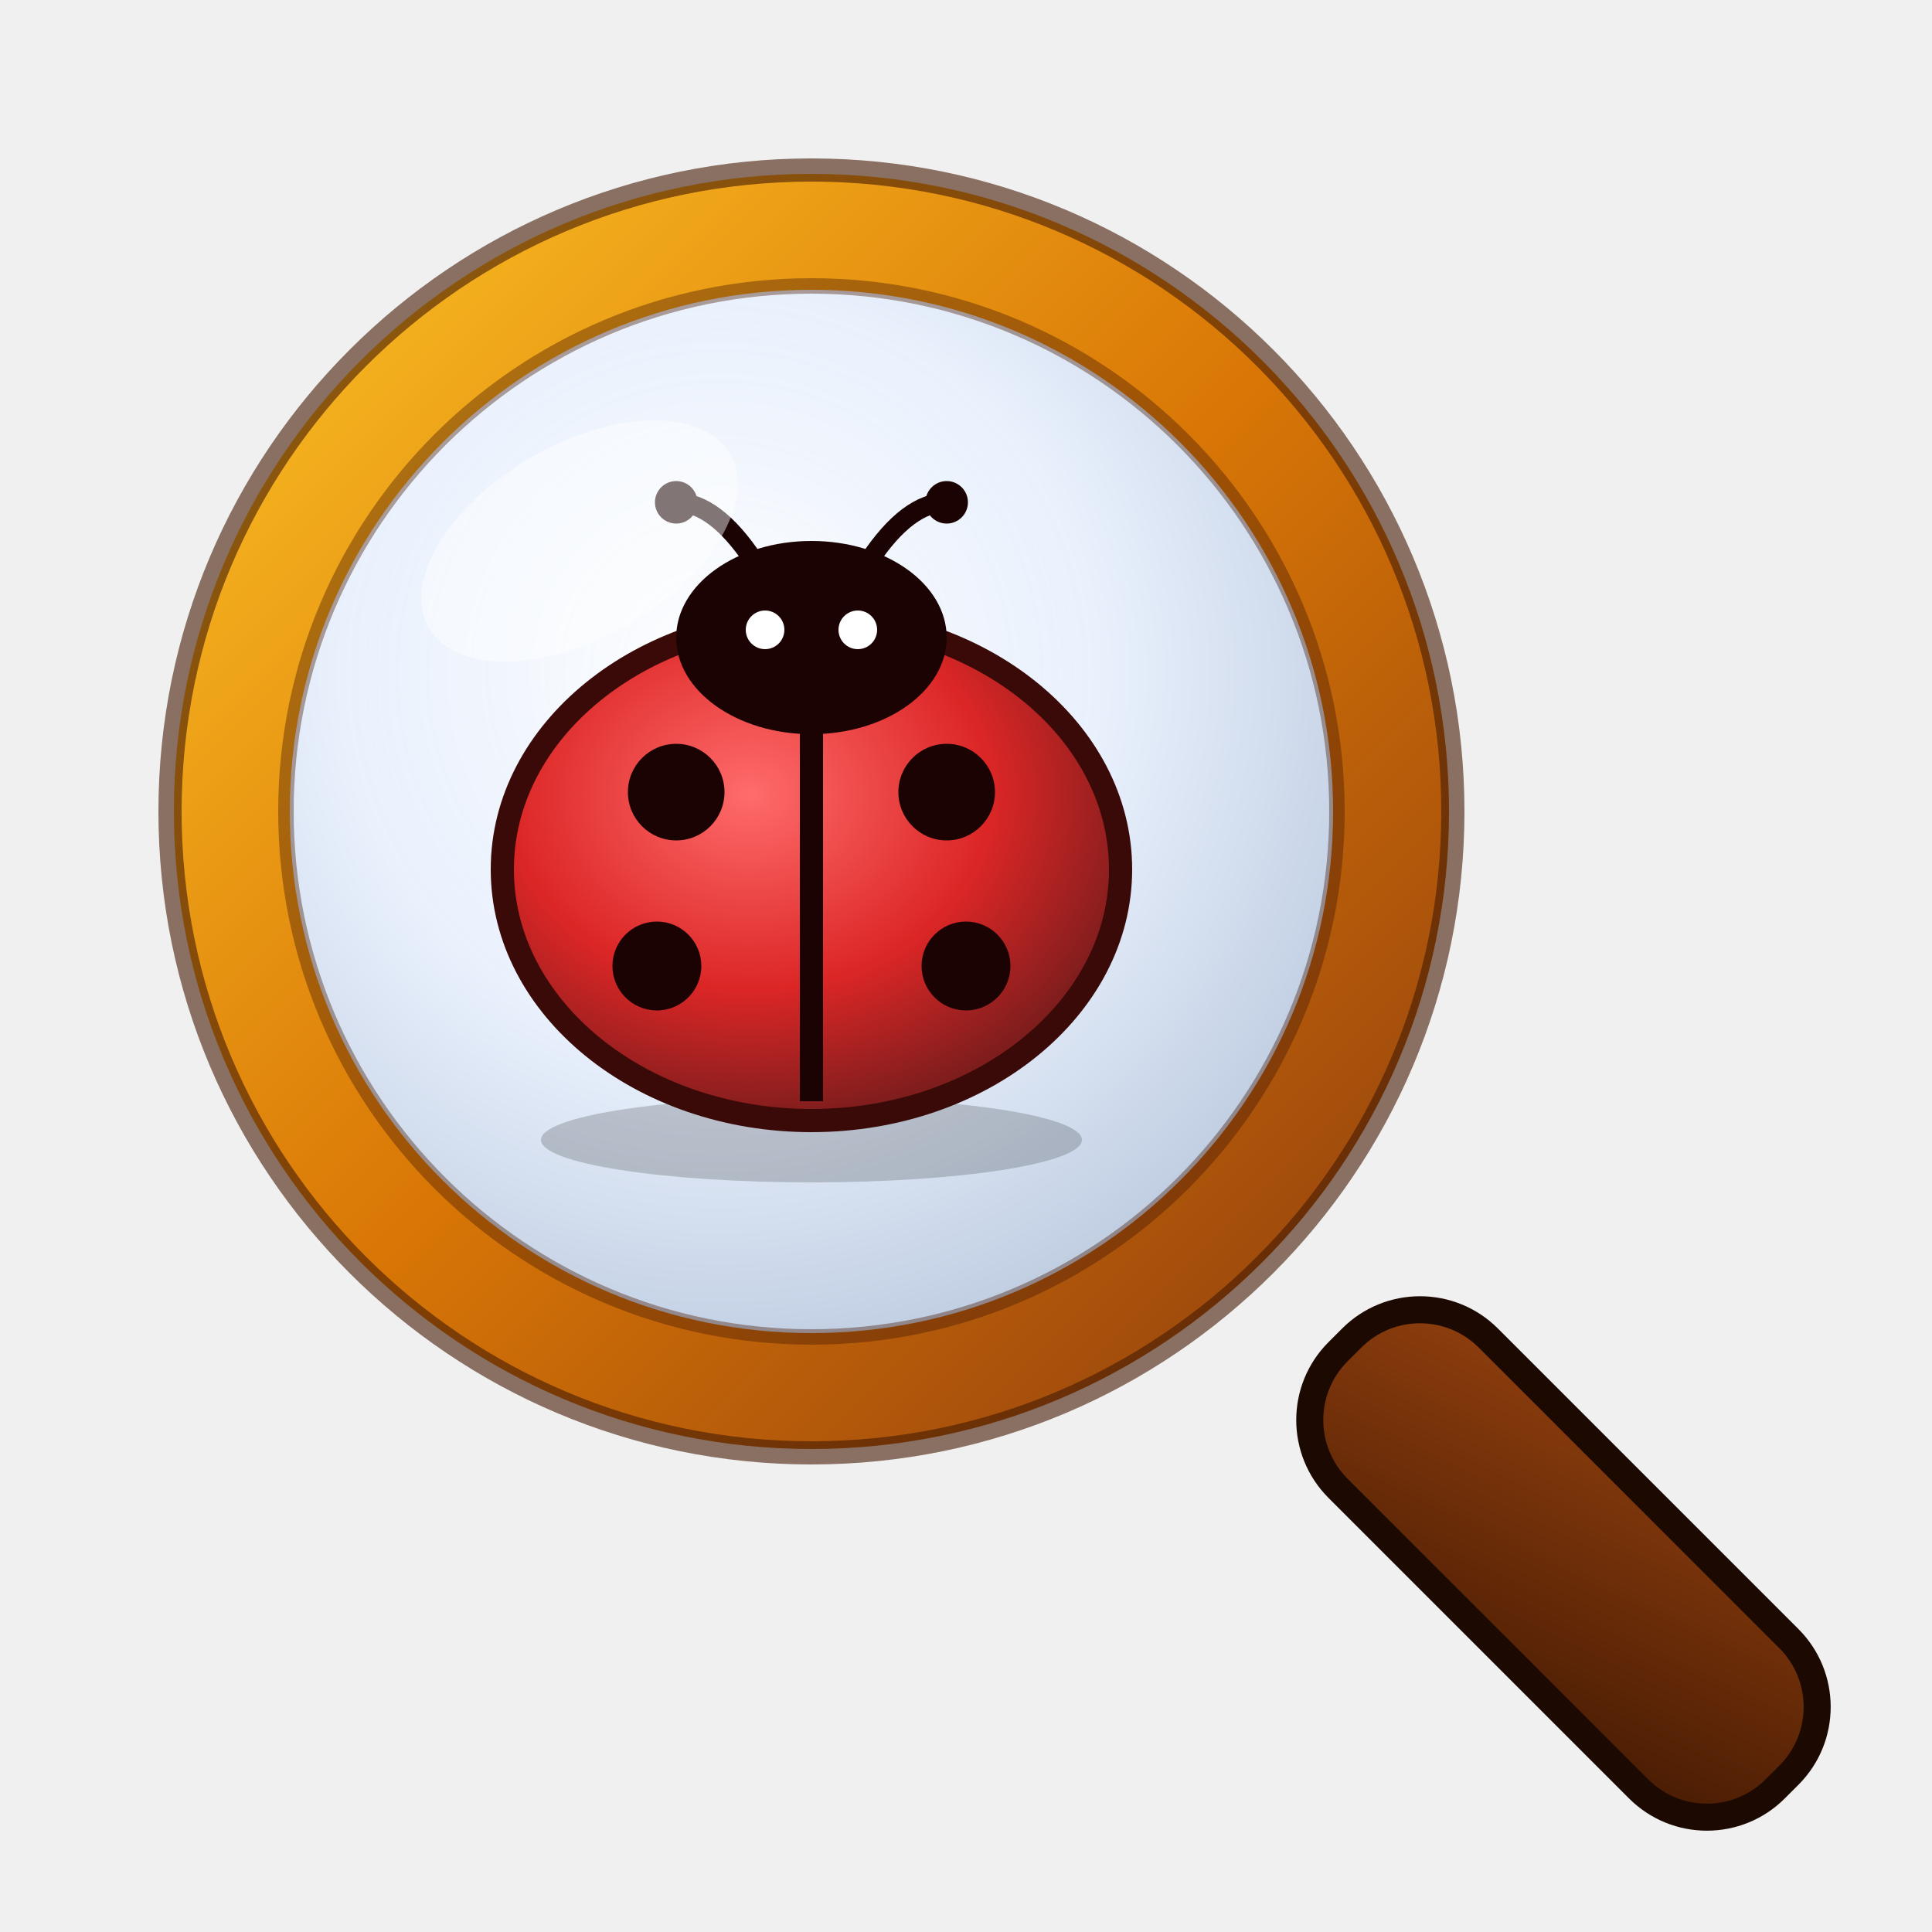
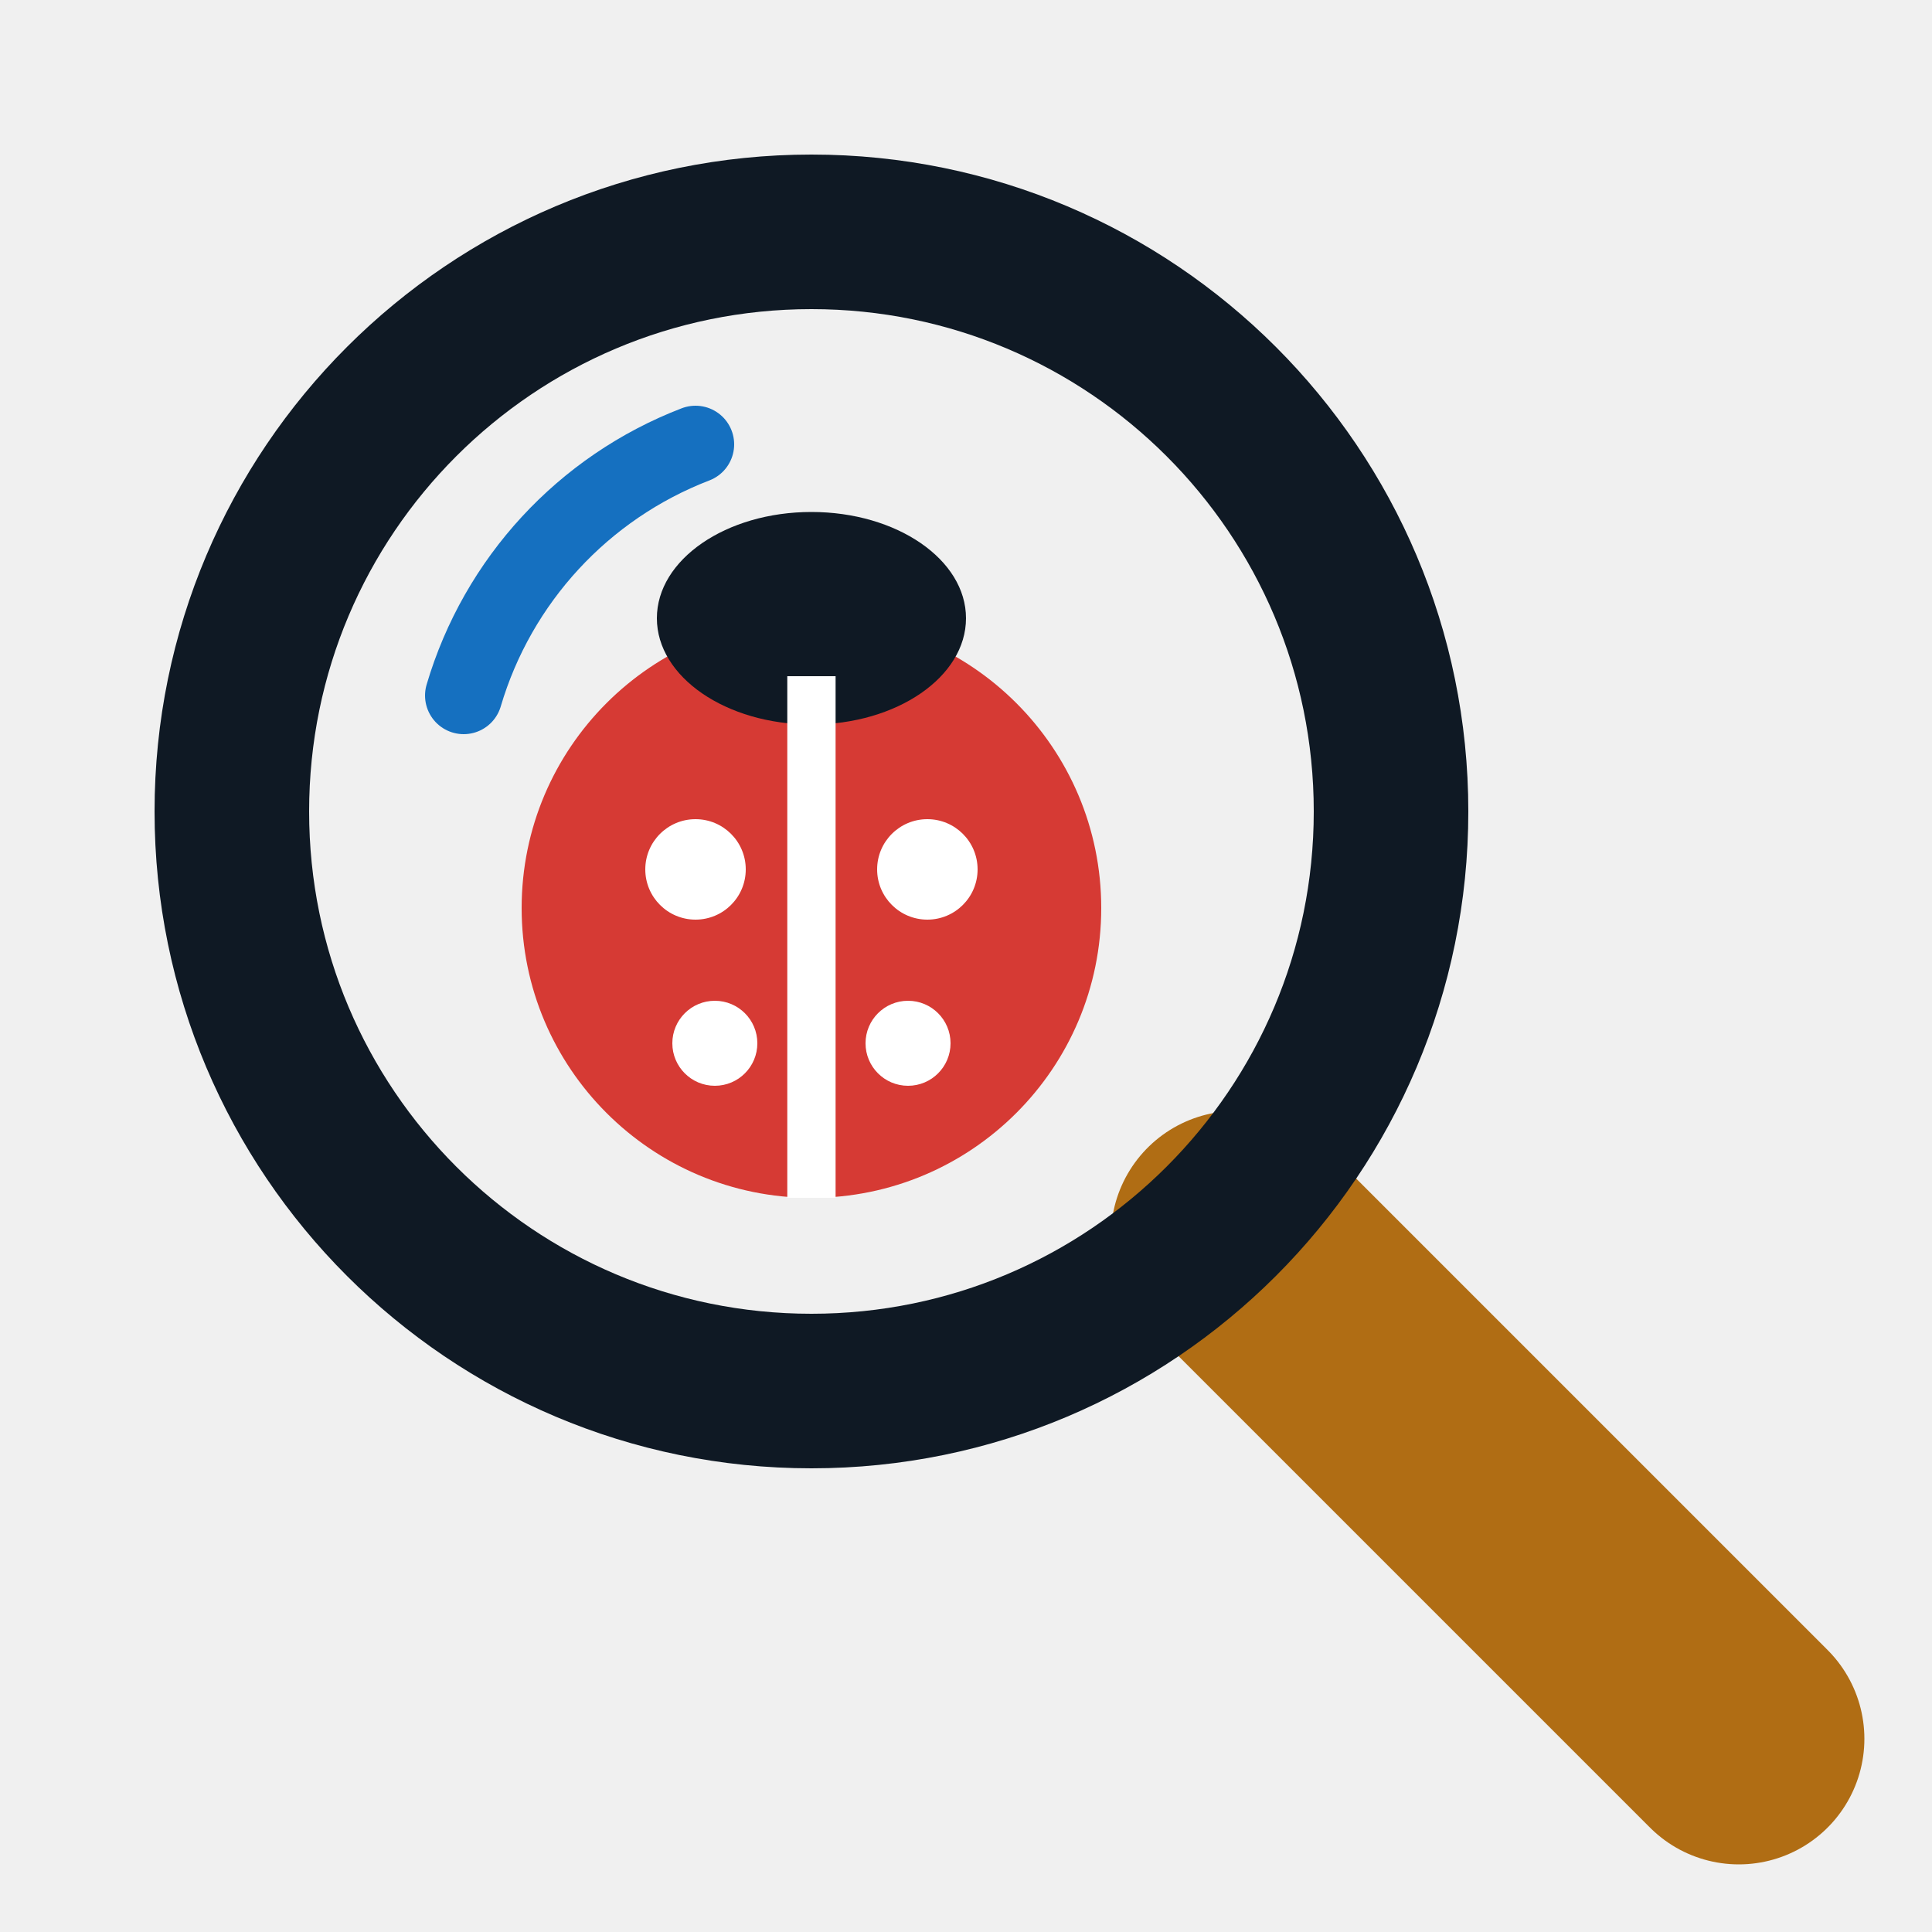
- <svg xmlns="http://www.w3.org/2000/svg" viewBox="0 0 100 100" aria-hidden="true">
-   <defs>
-     <radialGradient id="sl-lens" cx="42%" cy="38%" r="60%">
-       <stop offset="0%" stop-color="#ffffff" stop-opacity="0.95" />
-       <stop offset="55%" stop-color="#e8f1ff" stop-opacity="0.85" />
-       <stop offset="100%" stop-color="#b8c8e0" stop-opacity="0.85" />
-     </radialGradient>
-     <linearGradient id="sl-rim" x1="0%" y1="0%" x2="100%" y2="100%">
-       <stop offset="0%" stop-color="#fbbf24" />
-       <stop offset="50%" stop-color="#d97706" />
-       <stop offset="100%" stop-color="#92400e" />
-     </linearGradient>
-     <linearGradient id="sl-handle" x1="0%" y1="0%" x2="100%" y2="100%">
-       <stop offset="0%" stop-color="#92400e" />
-       <stop offset="100%" stop-color="#451a03" />
-     </linearGradient>
-     <radialGradient id="sl-body" cx="40%" cy="35%" r="65%">
-       <stop offset="0%" stop-color="#ff6b6b" />
-       <stop offset="60%" stop-color="#dc2626" />
-       <stop offset="100%" stop-color="#7f1d1d" />
-     </radialGradient>
-   </defs>
-   <rect x="68" y="68" width="32" height="11" rx="5" ry="5" fill="url(#sl-handle)" stroke="#1c0a02" stroke-width="1.4" transform="rotate(45 73.5 73.5)" />
-   <circle cx="42" cy="42" r="30" fill="url(#sl-lens)" />
-   <g transform="translate(42 45)">
-     <ellipse cx="0" cy="14" rx="14" ry="2.2" fill="#000" opacity="0.18" />
-     <ellipse cx="0" cy="0" rx="16" ry="13" fill="url(#sl-body)" stroke="#3a0a08" stroke-width="1.2" />
-     <line x1="0" y1="-12" x2="0" y2="12" stroke="#1c0303" stroke-width="1.2" />
-     <circle cx="-7" cy="-4" r="2.5" fill="#1c0303" />
-     <circle cx="7" cy="-4" r="2.5" fill="#1c0303" />
-     <circle cx="-8" cy="5" r="2.3" fill="#1c0303" />
-     <circle cx="8" cy="5" r="2.3" fill="#1c0303" />
-     <ellipse cx="0" cy="-12" rx="7" ry="5" fill="#1c0303" />
-     <circle cx="-2.4" cy="-12.4" r="1" fill="#fff" />
-     <circle cx="2.4" cy="-12.4" r="1" fill="#fff" />
-     <path d="M -3 -16 Q -5 -19 -7 -19" stroke="#1c0303" stroke-width="1" fill="none" stroke-linecap="round" />
-     <path d="M 3 -16 Q 5 -19 7 -19" stroke="#1c0303" stroke-width="1" fill="none" stroke-linecap="round" />
-     <circle cx="-7" cy="-19" r="1.1" fill="#1c0303" />
-     <circle cx="7" cy="-19" r="1.1" fill="#1c0303" />
+ <svg xmlns="http://www.w3.org/2000/svg" viewBox="0 0 100 100" role="img" aria-label="Sleuth">
+   <style>.fi{fill:#0f1924}.fh{fill:#d63a34}.fk{fill:#ffffff}.fg{fill:#b06d14}.fa{fill:#1570c0}.si{stroke:#0f1924}.sa{stroke:#1570c0}.sh{stroke:#d63a34}.sk{stroke:#ffffff}.sg{stroke:#b06d14}@media(prefers-color-scheme:dark){.fi{fill:#e8eff6}.fh{fill:#ef5350}.fk{fill:#0f1924}.fg{fill:#e6a23c}.fa{fill:#67c1f5}.si{stroke:#e8eff6}.sa{stroke:#67c1f5}.sh{stroke:#ef5350}.sk{stroke:#0f1924}.sg{stroke:#e6a23c}}</style>
+   <line x1="64" y1="64" x2="90" y2="90" class="sg" stroke-width="13" stroke-linecap="round" />
+   <circle cx="42" cy="42" r="30" fill="none" class="si" stroke-width="8" />
+   <path d="M24 36a20 20 0 0 1 12-13" fill="none" class="sa" stroke-width="4" stroke-linecap="round" />
+   <circle cx="42" cy="47" r="15" class="fh" />
+   <ellipse cx="42" cy="32" rx="8" ry="5.5" class="fi" />
+   <path d="M42 35v27" class="sk" stroke-width="2.5" fill="none" />
+   <g class="fk">
+     <circle cx="36" cy="45" r="2.6" />
+     <circle cx="48" cy="45" r="2.6" />
+     <circle cx="37" cy="54" r="2.2" />
+     <circle cx="47" cy="54" r="2.2" />
  </g>
-   <ellipse cx="30" cy="28" rx="9" ry="5" fill="#ffffff" opacity="0.45" transform="rotate(-30 30 28)" />
-   <circle cx="42" cy="42" r="30" fill="none" stroke="url(#sl-rim)" stroke-width="6" />
-   <circle cx="42" cy="42" r="33.2" fill="none" stroke="#451a03" stroke-width="1.2" opacity="0.6" />
-   <circle cx="42" cy="42" r="27.2" fill="none" stroke="#451a03" stroke-width="0.8" opacity="0.4" />
</svg>
